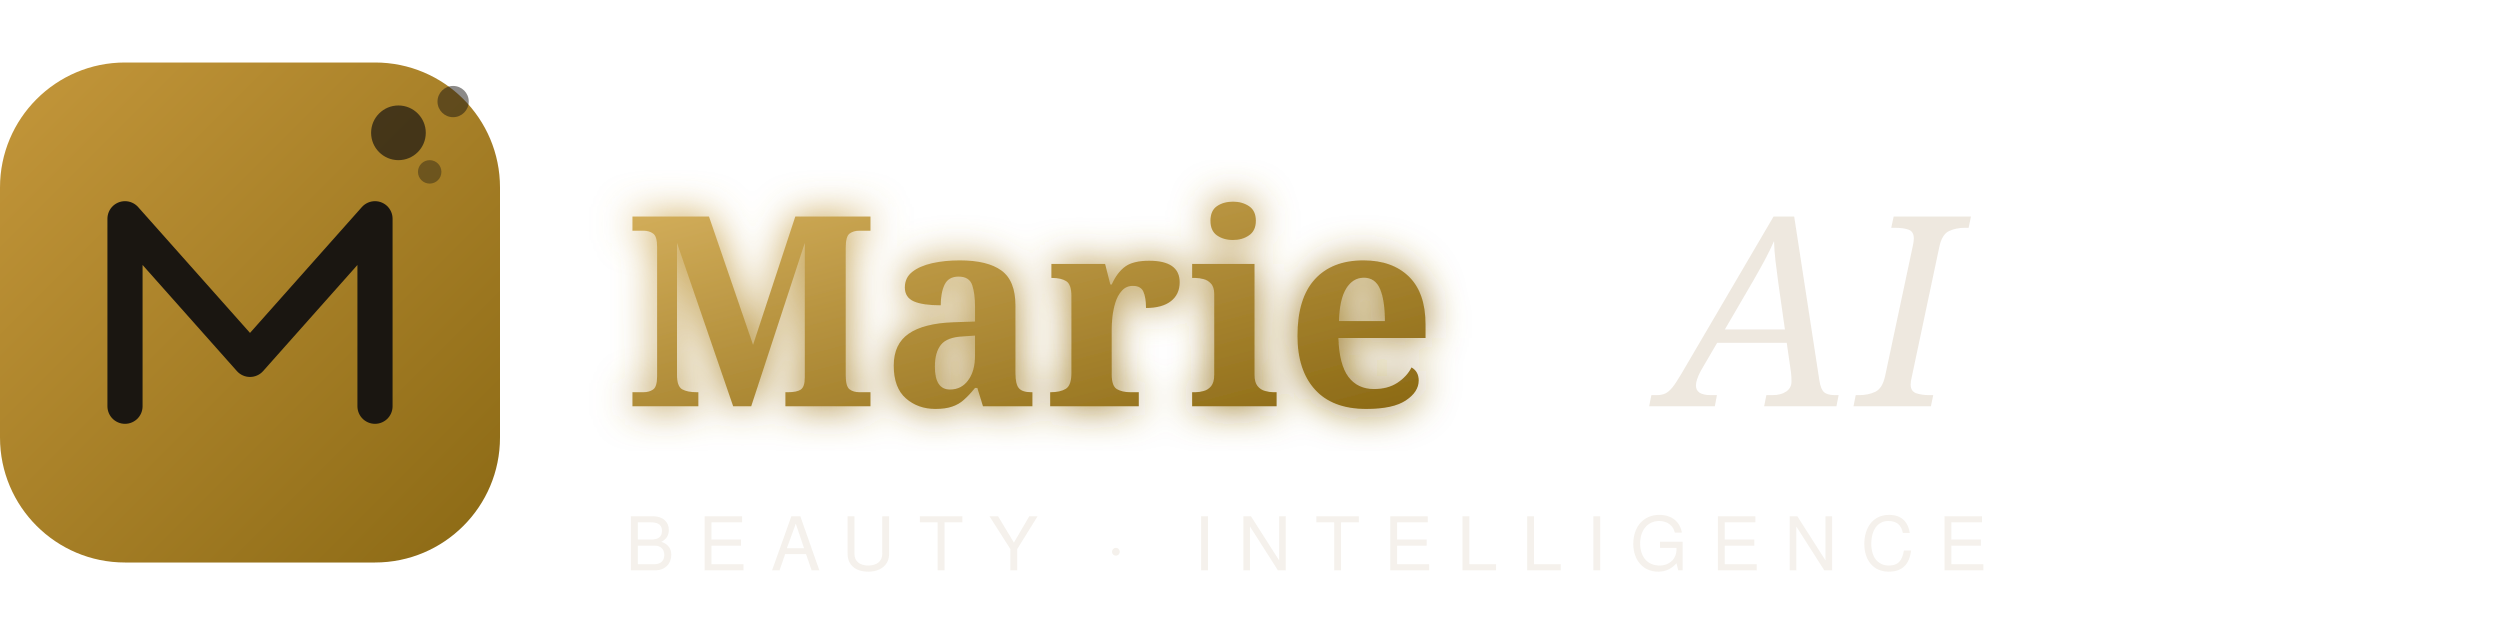
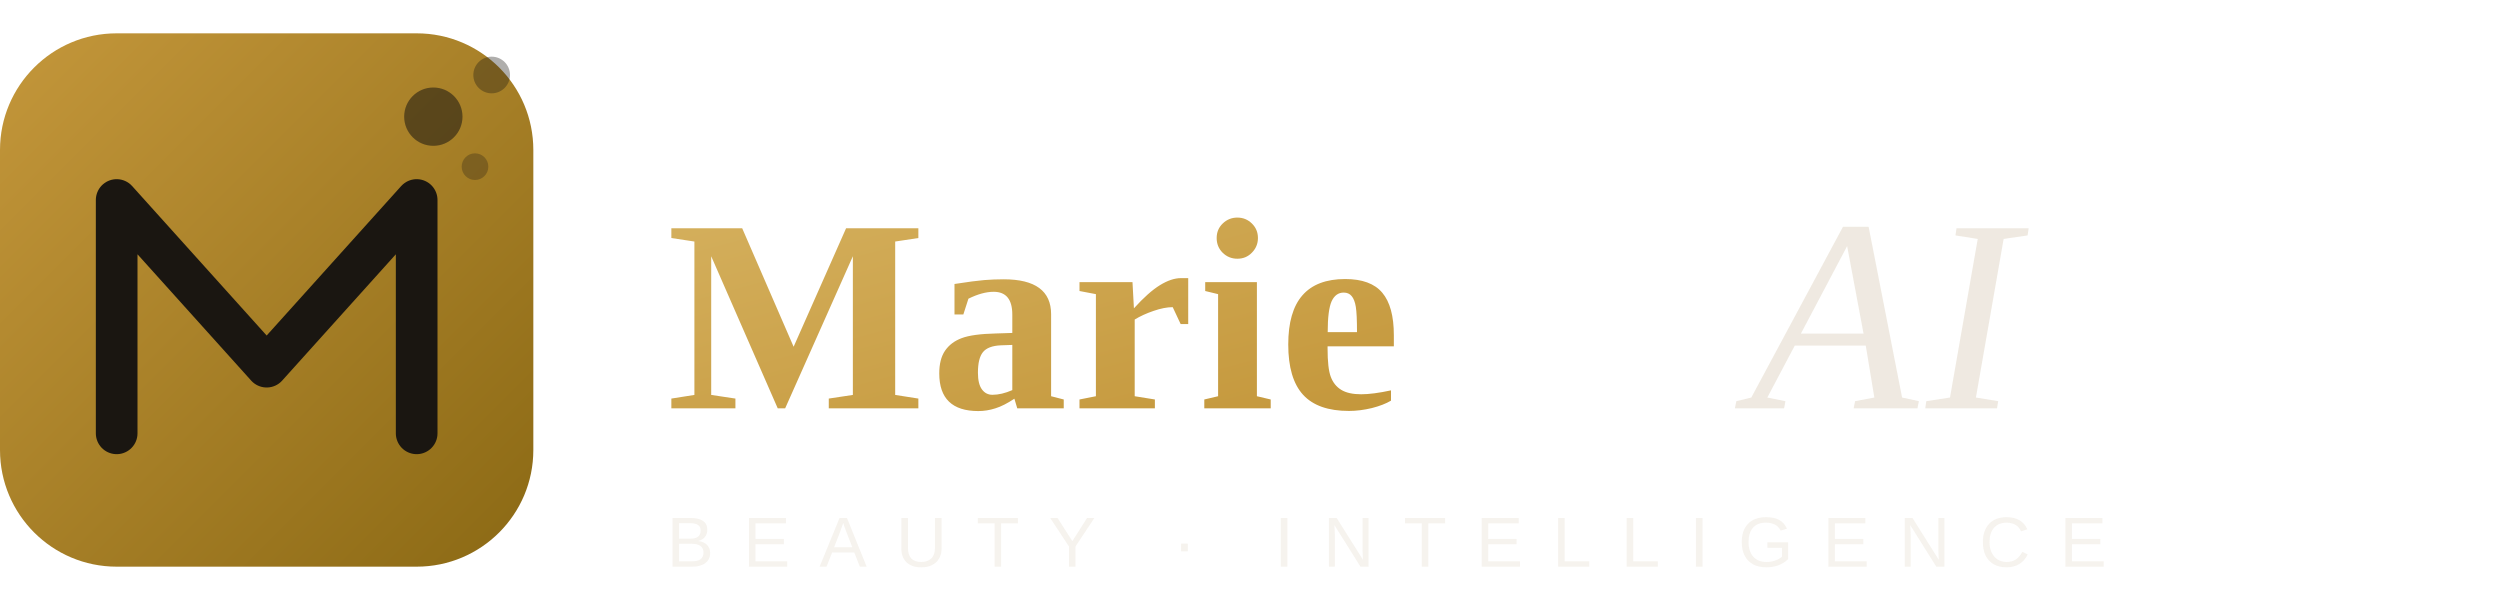
- <svg xmlns="http://www.w3.org/2000/svg" viewBox="0 0 320 80" fill="none">
+ <svg xmlns="http://www.w3.org/2000/svg" viewBox="0 0 300 72" fill="none">
  <defs>
-     <linearGradient id="goldGrad" x1="0" y1="0" x2="1" y2="1">
+     <linearGradient id="g1" x1="0%" y1="0%" x2="100%" y2="100%">
      <stop offset="0%" stop-color="#D4AF5C" />
-       <stop offset="100%" stop-color="#8B6914" />
+       <stop offset="100%" stop-color="#C4973B" />
    </linearGradient>
-     <linearGradient id="markGrad" x1="0" y1="0" x2="1" y2="1">
+     <linearGradient id="g2" x1="0%" y1="0%" x2="100%" y2="100%">
      <stop offset="0%" stop-color="#C4973B" />
      <stop offset="100%" stop-color="#8B6914" />
    </linearGradient>
-     <filter id="glow" x="-20%" y="-20%" width="140%" height="140%">
-       <feGaussianBlur stdDeviation="2.5" result="blur" />
-       <feMerge>
-         <feMergeNode in="blur" />
-         <feMergeNode in="SourceGraphic" />
-       </feMerge>
-     </filter>
  </defs>
-   <rect x="0" y="8" width="64" height="64" rx="16" fill="url(#markGrad)" />
-   <path d="M16 52 L16 28 L32 46 L48 28 L48 52" stroke="#1A1611" stroke-width="4.5" stroke-linecap="round" stroke-linejoin="round" fill="none" />
-   <circle cx="51" cy="17" r="3.5" fill="#1A1611" opacity="0.7" />
-   <circle cx="58" cy="13" r="2" fill="#1A1611" opacity="0.5" />
-   <circle cx="55" cy="22" r="1.5" fill="#1A1611" opacity="0.4" />
-   <text x="80" y="52" font-family="'Playfair Display', Georgia, serif" font-weight="600" font-size="34" fill="url(#goldGrad)" filter="url(#glow)" letter-spacing="0.5">Marie</text>
-   <text x="213" y="52" font-family="'Playfair Display', Georgia, serif" font-weight="400" font-style="italic" font-size="34" fill="#E8E0D4" opacity="0.75" letter-spacing="1">AI</text>
-   <line x1="80" y1="59" x2="248" y2="59" stroke="url(#goldGrad)" stroke-width="0.75" opacity="0.5" />
-   <text x="80" y="73" font-family="'DM Sans', 'Helvetica Neue', sans-serif" font-weight="400" font-size="9.5" fill="#E8E0D4" opacity="0.45" letter-spacing="3">BEAUTY · INTELLIGENCE</text>
+   <rect x="0" y="4" width="64" height="64" rx="14" fill="url(#g2)" />
+   <polyline points="14,52 14,24 32,44 50,24 50,52" fill="none" stroke="#1A1611" stroke-width="5" stroke-linecap="round" stroke-linejoin="round" />
+   <circle cx="52" cy="14" r="3.5" fill="#1A1611" opacity="0.55" />
+   <circle cx="59" cy="9" r="2.2" fill="#1A1611" opacity="0.35" />
+   <circle cx="57" cy="20" r="1.6" fill="#1A1611" opacity="0.28" />
+   <text x="80" y="49" font-family="Georgia, 'Times New Roman', serif" font-weight="bold" font-size="33" letter-spacing="0.5" fill="url(#g1)">Marie</text>
+   <text x="210" y="49" font-family="Georgia, 'Times New Roman', serif" font-weight="normal" font-style="italic" font-size="33" letter-spacing="1" fill="#E8E0D4" opacity="0.7">AI</text>
+   <line x1="80" y1="56" x2="252" y2="56" stroke="url(#g1)" stroke-width="0.8" opacity="0.45" />
+   <text x="80" y="68" font-family="'Helvetica Neue', Arial, sans-serif" font-size="8.5" letter-spacing="3.5" fill="#E8E0D4" opacity="0.4">BEAUTY · INTELLIGENCE</text>
</svg>
